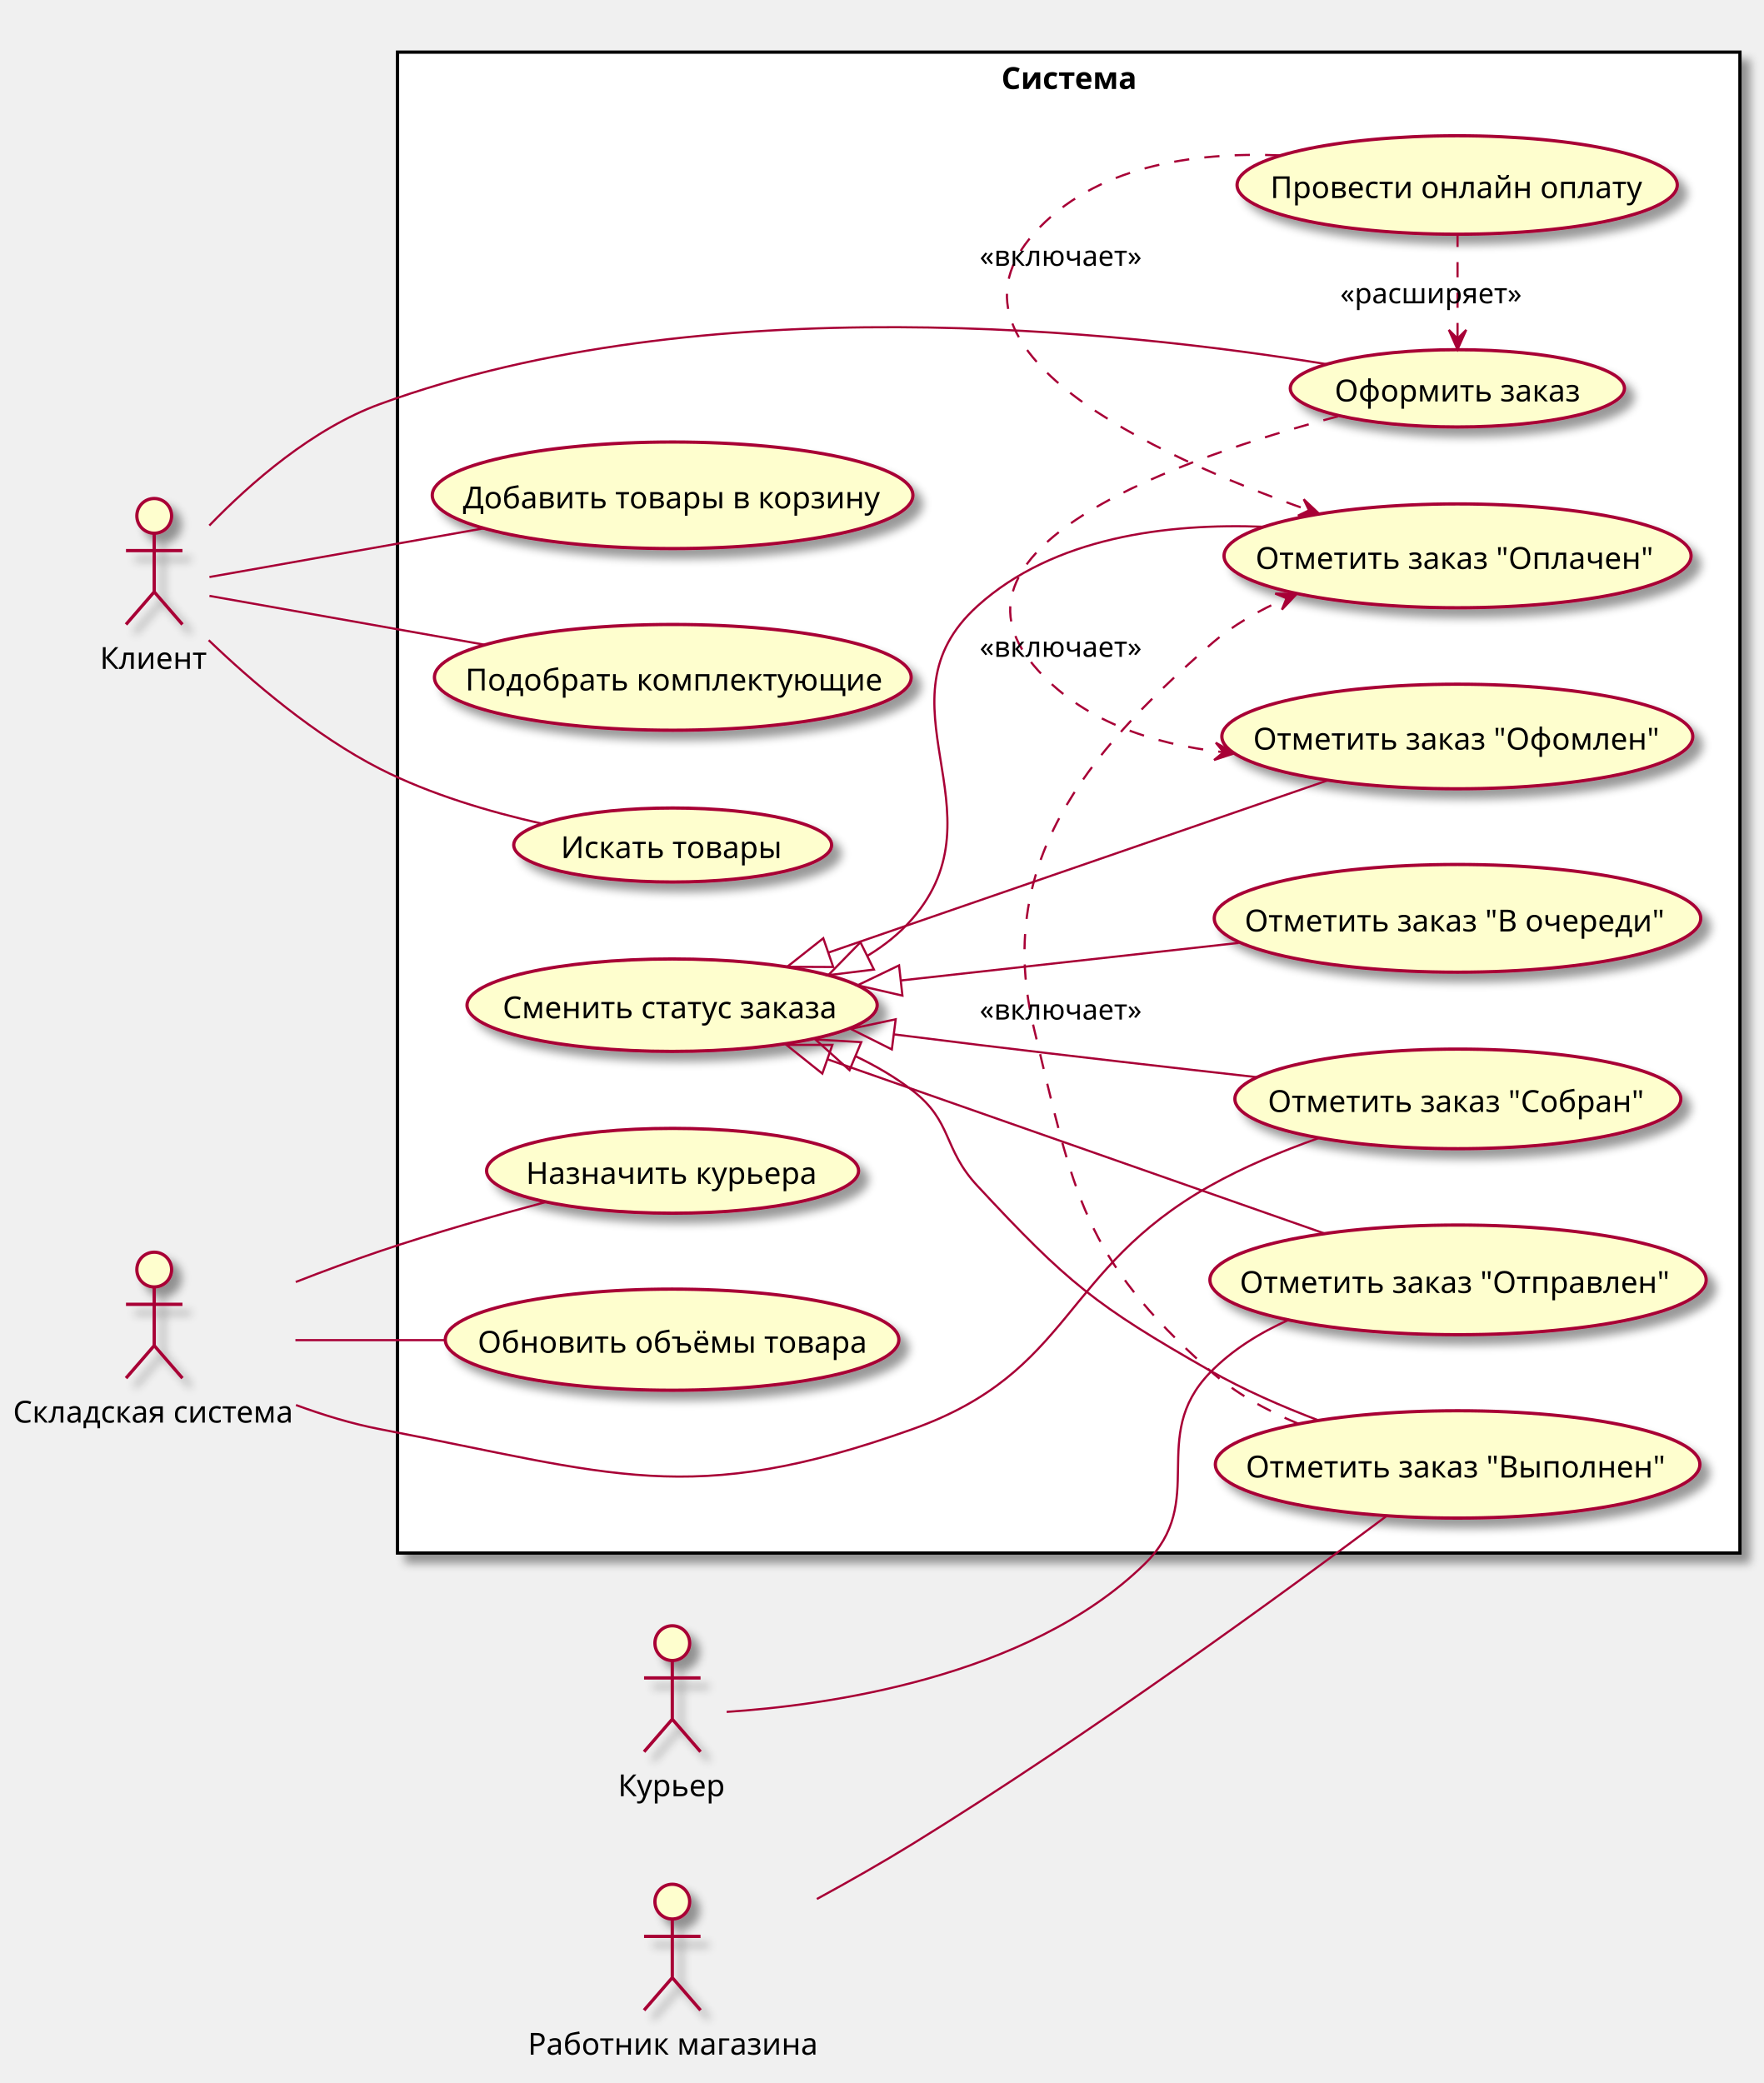
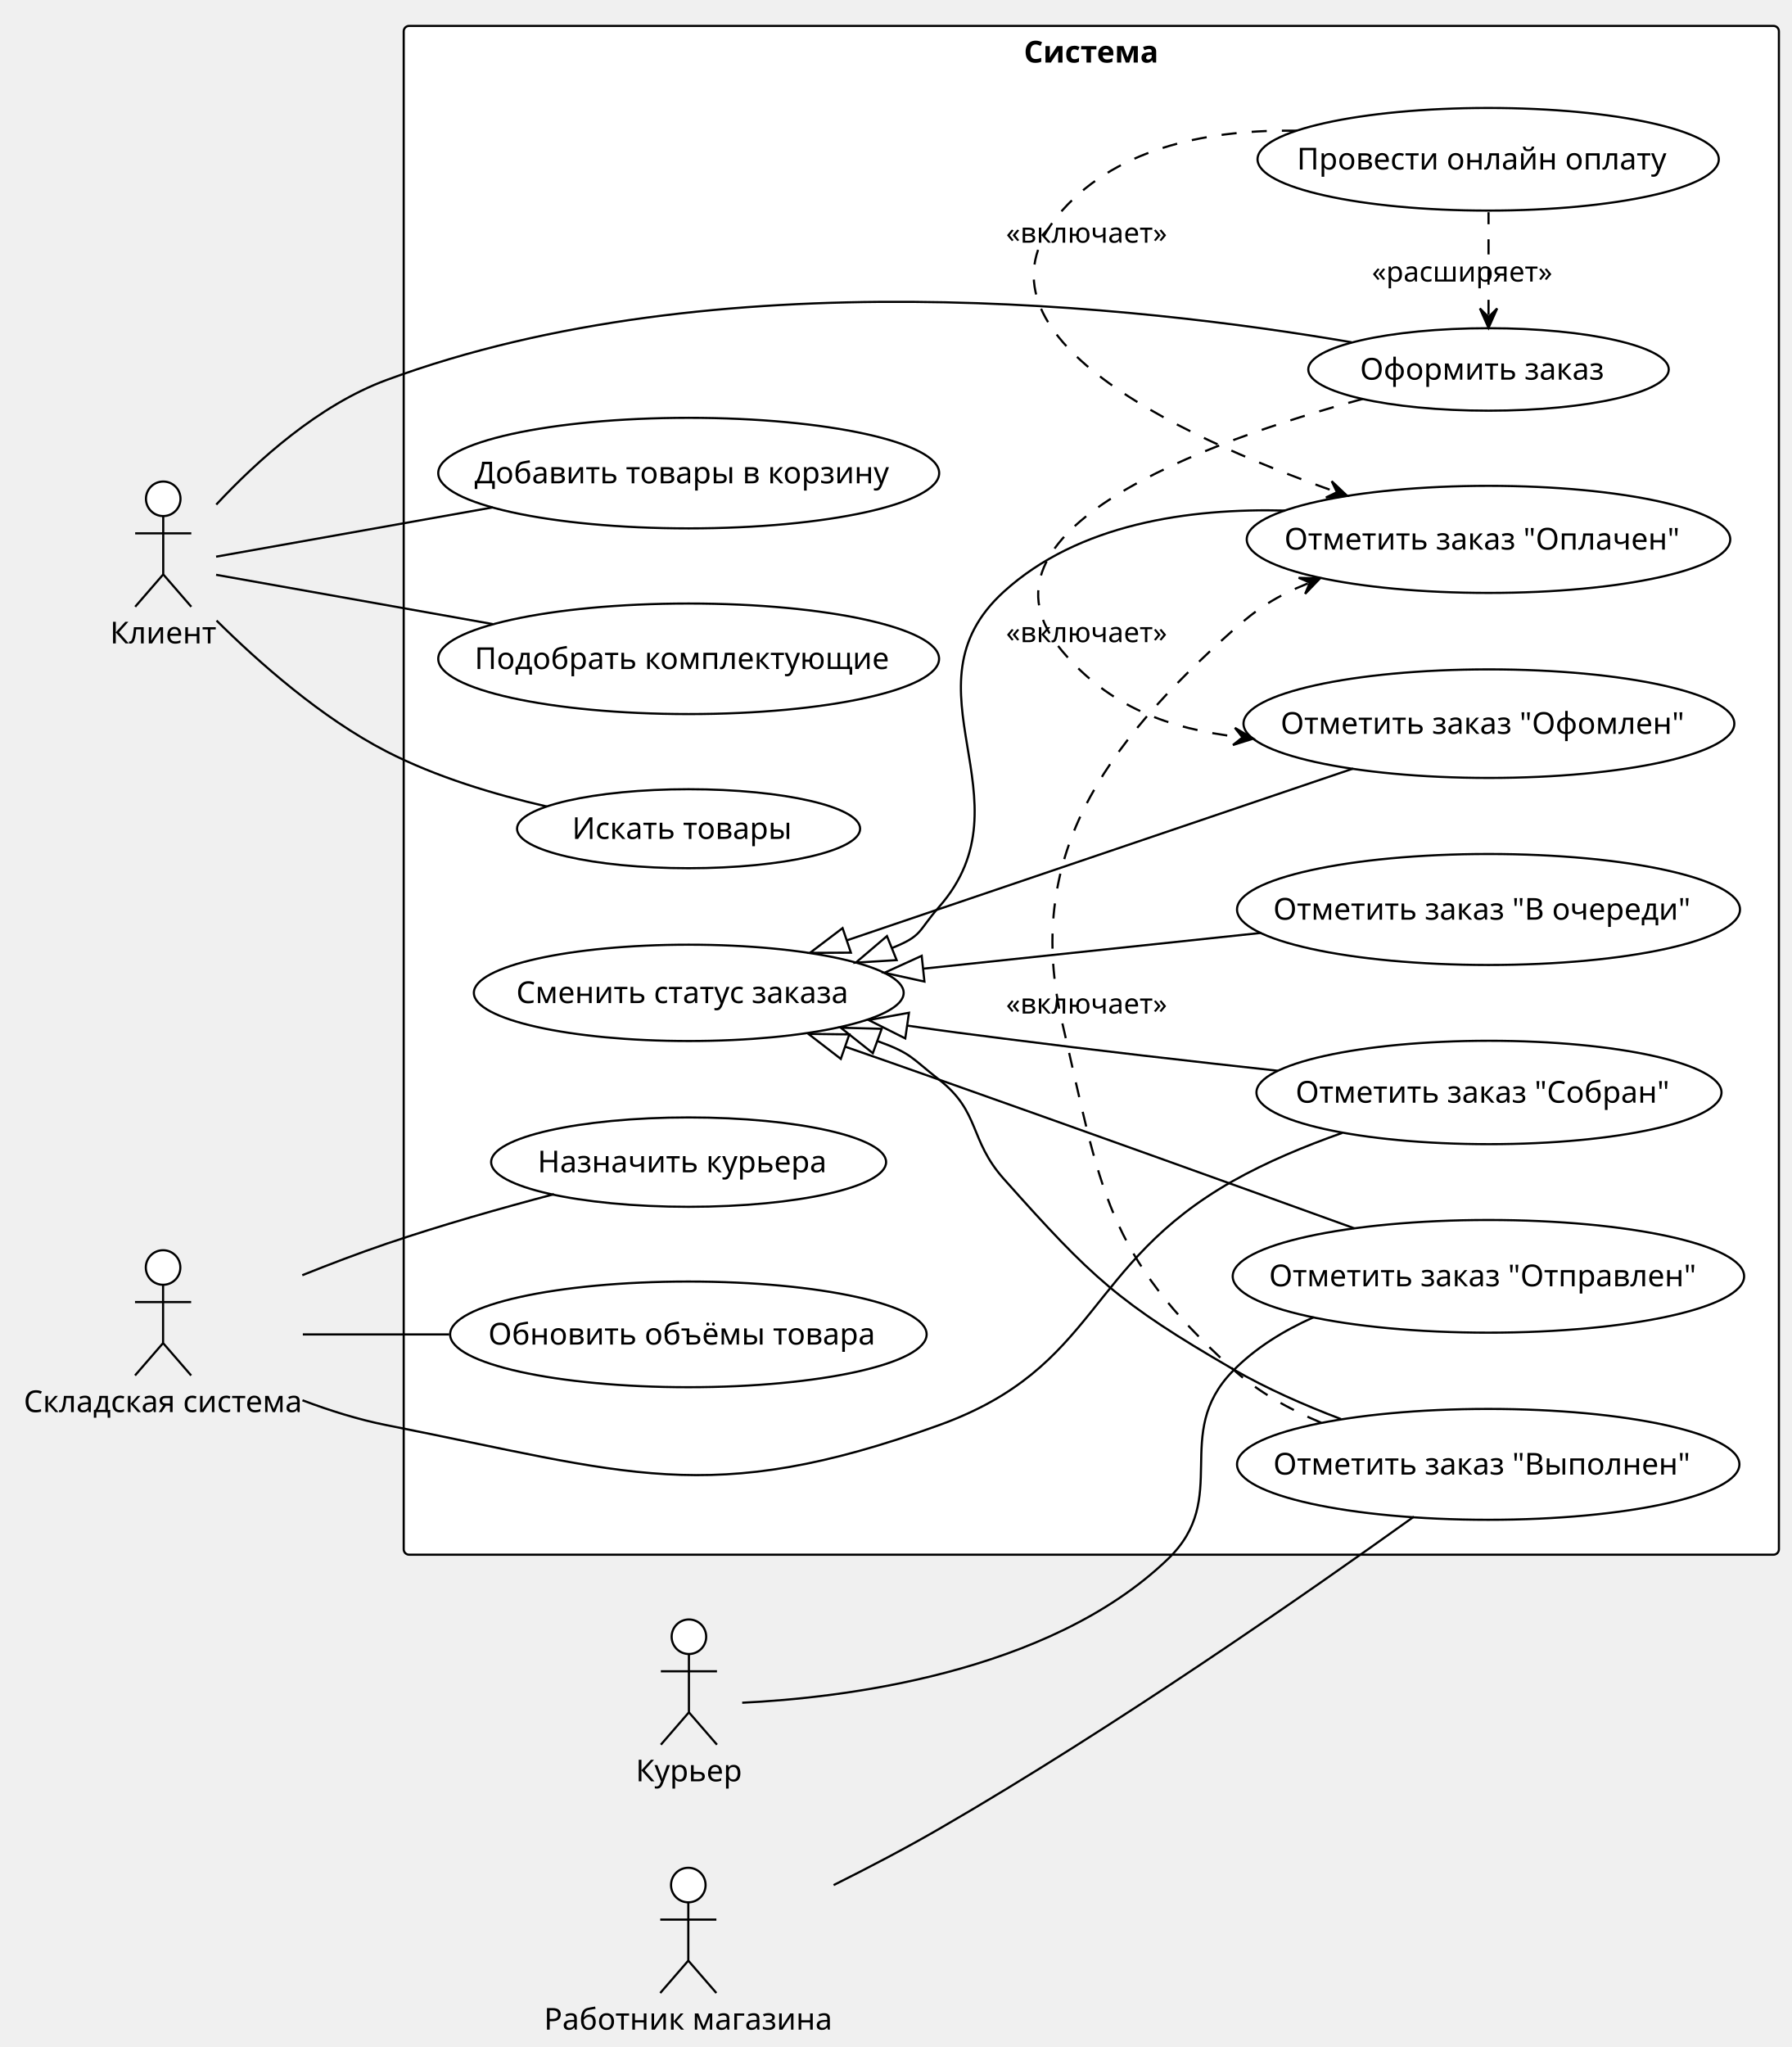
- <svg xmlns="http://www.w3.org/2000/svg" contentScriptType="application/ecmascript" contentStyleType="text/css" height="959px" preserveAspectRatio="none" style="width:812px;height:959px;" version="1.1" viewBox="0 0 812 959" width="812px" zoomAndPan="magnify">
-   <defs>
-     <filter height="300%" id="f1m603jw2felp7" width="300%" x="-1" y="-1">
-       <feGaussianBlur result="blurOut" stdDeviation="2.0" />
-       <feColorMatrix in="blurOut" result="blurOut2" type="matrix" values="0 0 0 0 0 0 0 0 0 0 0 0 0 0 0 0 0 0 .4 0" />
-       <feOffset dx="4.0" dy="4.0" in="blurOut2" result="blurOut3" />
-       <feBlend in="SourceGraphic" in2="blurOut3" mode="normal" />
-     </filter>
-   </defs>
+ <svg xmlns="http://www.w3.org/2000/svg" contentStyleType="text/css" height="948px" preserveAspectRatio="none" style="width:830px;height:948px;background:#FFFFFF;" version="1.1" viewBox="0 0 830 948" width="830px" zoomAndPan="magnify">
+   <defs />
  <g>
-     <rect fill="#FFFFFF" filter="url(#f1m603jw2felp7)" height="691" style="stroke: #000000; stroke-width: 1.5;" width="618" x="183" y="24" />
-     <text fill="#000000" font-family="sans-serif" font-size="14" font-weight="bold" lengthAdjust="spacingAndGlyphs" textLength="62" x="461" y="40.966">Система</text>
-     <ellipse cx="309.676" cy="389.035" fill="#FEFECE" filter="url(#f1m603jw2felp7)" rx="73.176" ry="17.035" style="stroke: #A80036; stroke-width: 1.5;" />
-     <text fill="#000000" font-family="sans-serif" font-size="14" lengthAdjust="spacingAndGlyphs" textLength="103" x="258.176" y="395.069">Искать товары</text>
-     <ellipse cx="670.923" cy="178.785" fill="#FEFECE" filter="url(#f1m603jw2felp7)" rx="76.923" ry="17.785" style="stroke: #A80036; stroke-width: 1.5;" />
-     <text fill="#000000" font-family="sans-serif" font-size="14" lengthAdjust="spacingAndGlyphs" textLength="113" x="614.423" y="184.819">Оформить заказ</text>
-     <ellipse cx="309.636" cy="539.027" fill="#FEFECE" filter="url(#f1m603jw2felp7)" rx="85.636" ry="19.527" style="stroke: #A80036; stroke-width: 1.5;" />
-     <text fill="#000000" font-family="sans-serif" font-size="14" lengthAdjust="spacingAndGlyphs" textLength="135" x="242.136" y="545.061">Назначить курьера</text>
-     <ellipse cx="309.403" cy="616.781" fill="#FEFECE" filter="url(#f1m603jw2felp7)" rx="104.403" ry="23.281" style="stroke: #A80036; stroke-width: 1.5;" />
-     <text fill="#000000" font-family="sans-serif" font-size="14" lengthAdjust="spacingAndGlyphs" textLength="179" x="219.903" y="622.815">Обновить объёмы товара</text>
-     <ellipse cx="309.413" cy="462.783" fill="#FEFECE" filter="url(#f1m603jw2felp7)" rx="94.413" ry="21.283" style="stroke: #A80036; stroke-width: 1.5;" />
-     <text fill="#000000" font-family="sans-serif" font-size="14" lengthAdjust="spacingAndGlyphs" textLength="156" x="231.413" y="468.817">Сменить статус заказа</text>
-     <ellipse cx="309.632" cy="228.026" fill="#FEFECE" filter="url(#f1m603jw2felp7)" rx="110.632" ry="24.526" style="stroke: #A80036; stroke-width: 1.5;" />
-     <text fill="#000000" font-family="sans-serif" font-size="14" lengthAdjust="spacingAndGlyphs" textLength="193" x="213.132" y="234.06">Добавить товары в корзину</text>
-     <ellipse cx="309.736" cy="311.847" fill="#FEFECE" filter="url(#f1m603jw2felp7)" rx="109.736" ry="24.347" style="stroke: #A80036; stroke-width: 1.5;" />
-     <text fill="#000000" font-family="sans-serif" font-size="14" lengthAdjust="spacingAndGlyphs" textLength="191" x="214.236" y="317.881">Подобрать комплектующие</text>
-     <ellipse cx="670.828" cy="85.166" fill="#FEFECE" filter="url(#f1m603jw2felp7)" rx="101.328" ry="22.666" style="stroke: #A80036; stroke-width: 1.5;" />
-     <text fill="#000000" font-family="sans-serif" font-size="14" lengthAdjust="spacingAndGlyphs" textLength="172" x="584.828" y="91.2">Провести онлайн оплату</text>
-     <ellipse cx="670.896" cy="339.079" fill="#FEFECE" filter="url(#f1m603jw2felp7)" rx="108.396" ry="24.079" style="stroke: #A80036; stroke-width: 1.5;" />
-     <text fill="#000000" font-family="sans-serif" font-size="14" lengthAdjust="spacingAndGlyphs" textLength="188" x="576.896" y="345.113">Отметить заказ "Офомлен"</text>
-     <ellipse cx="671.005" cy="255.901" fill="#FEFECE" filter="url(#f1m603jw2felp7)" rx="107.505" ry="23.901" style="stroke: #A80036; stroke-width: 1.5;" />
-     <text fill="#000000" font-family="sans-serif" font-size="14" lengthAdjust="spacingAndGlyphs" textLength="186" x="578.005" y="261.935">Отметить заказ "Оплачен"</text>
-     <ellipse cx="670.979" cy="422.796" fill="#FEFECE" filter="url(#f1m603jw2felp7)" rx="111.979" ry="24.796" style="stroke: #A80036; stroke-width: 1.5;" />
-     <text fill="#000000" font-family="sans-serif" font-size="14" lengthAdjust="spacingAndGlyphs" textLength="196" x="572.979" y="428.83">Отметить заказ "В очереди"</text>
-     <ellipse cx="671.143" cy="505.928" fill="#FEFECE" filter="url(#f1m603jw2felp7)" rx="102.643" ry="22.928" style="stroke: #A80036; stroke-width: 1.5;" />
-     <text fill="#000000" font-family="sans-serif" font-size="14" lengthAdjust="spacingAndGlyphs" textLength="175" x="583.643" y="511.962">Отметить заказ "Собран"</text>
-     <ellipse cx="671.232" cy="589.246" fill="#FEFECE" filter="url(#f1m603jw2felp7)" rx="114.233" ry="25.247" style="stroke: #A80036; stroke-width: 1.5;" />
-     <text fill="#000000" font-family="sans-serif" font-size="14" lengthAdjust="spacingAndGlyphs" textLength="201" x="570.732" y="595.28">Отметить заказ "Отправлен"</text>
-     <ellipse cx="671.029" cy="674.206" fill="#FEFECE" filter="url(#f1m603jw2felp7)" rx="111.529" ry="24.706" style="stroke: #A80036; stroke-width: 1.5;" />
-     <text fill="#000000" font-family="sans-serif" font-size="14" lengthAdjust="spacingAndGlyphs" textLength="195" x="573.529" y="680.24">Отметить заказ "Выполнен"</text>
-     <ellipse cx="71" cy="237.5" fill="#FEFECE" filter="url(#f1m603jw2felp7)" rx="8" ry="8" style="stroke: #A80036; stroke-width: 1.5;" />
-     <path d="M71,245.5 L71,272.5 M58,253.5 L84,253.5 M71,272.5 L58,287.5 M71,272.5 L84,287.5 " fill="none" filter="url(#f1m603jw2felp7)" style="stroke: #A80036; stroke-width: 1.5;" />
-     <text fill="#000000" font-family="sans-serif" font-size="14" lengthAdjust="spacingAndGlyphs" textLength="50" x="46" y="307.966">Клиент</text>
-     <ellipse cx="71" cy="584.5" fill="#FEFECE" filter="url(#f1m603jw2felp7)" rx="8" ry="8" style="stroke: #A80036; stroke-width: 1.5;" />
-     <path d="M71,592.5 L71,619.5 M58,600.5 L84,600.5 M71,619.5 L58,634.5 M71,619.5 L84,634.5 " fill="none" filter="url(#f1m603jw2felp7)" style="stroke: #A80036; stroke-width: 1.5;" />
-     <text fill="#000000" font-family="sans-serif" font-size="14" lengthAdjust="spacingAndGlyphs" textLength="130" x="6" y="654.966">Складская система</text>
-     <ellipse cx="309.5" cy="756.5" fill="#FEFECE" filter="url(#f1m603jw2felp7)" rx="8" ry="8" style="stroke: #A80036; stroke-width: 1.5;" />
-     <path d="M309.5,764.5 L309.5,791.5 M296.5,772.5 L322.5,772.5 M309.5,791.5 L296.5,806.5 M309.5,791.5 L322.5,806.5 " fill="none" filter="url(#f1m603jw2felp7)" style="stroke: #A80036; stroke-width: 1.5;" />
-     <text fill="#000000" font-family="sans-serif" font-size="14" lengthAdjust="spacingAndGlyphs" textLength="50" x="284.5" y="826.966">Курьер</text>
-     <ellipse cx="309.5" cy="875.5" fill="#FEFECE" filter="url(#f1m603jw2felp7)" rx="8" ry="8" style="stroke: #A80036; stroke-width: 1.5;" />
-     <path d="M309.5,883.5 L309.5,910.5 M296.5,891.5 L322.5,891.5 M309.5,910.5 L296.5,925.5 M309.5,910.5 L322.5,925.5 " fill="none" filter="url(#f1m603jw2felp7)" style="stroke: #A80036; stroke-width: 1.5;" />
-     <text fill="#000000" font-family="sans-serif" font-size="14" lengthAdjust="spacingAndGlyphs" textLength="133" x="243" y="945.966">Работник магазина</text>
-     <path d="M96.07,294.74 C115.69,313.56 144.97,338.73 175,354 C198.07,365.73 225.43,373.79 249.36,379.19 " fill="none" id="client-do_search" style="stroke: #A80036; stroke-width: 1.0;" />
-     <path d="M96.37,241.95 C115.49,222.18 143.99,197.29 175,186 C324.21,131.68 515.86,152.12 610.99,167.7 " fill="none" id="client-do_order" style="stroke: #A80036; stroke-width: 1.0;" />
-     <path d="M96.42,265.66 C126.1,260.39 177.79,251.21 222.71,243.23 " fill="none" id="client-do_basket" style="stroke: #A80036; stroke-width: 1.0;" />
-     <path d="M96.42,274.34 C126.22,279.63 178.21,288.86 223.25,296.86 " fill="none" id="client-do_components" style="stroke: #A80036; stroke-width: 1.0;" />
-     <path d="M136.16,590.22 C148.94,585.24 162.32,580.27 175,576 C199.73,567.68 227.48,559.76 251.25,553.41 " fill="none" id="storage-do_select_cuirer" style="stroke: #A80036; stroke-width: 1.0;" />
-     <path d="M136,617 C157.2,617 181.38,617 204.78,617 " fill="none" id="storage-do_update_counts" style="stroke: #A80036; stroke-width: 1.0;" />
-     <path d="M136.26,646.87 C148.85,651.49 162.15,655.54 175,658 C281.94,678.5 317.44,694.59 420,658 C494.07,631.57 488.47,584.58 557,546 C572.5,537.27 590.26,529.91 607.03,523.98 " fill="none" id="storage-do_state_built" style="stroke: #A80036; stroke-width: 1.0;" />
-     <path d="M334.53,788.14 C378.67,785.26 473.05,772.88 527,720 C556.51,691.08 528.3,661.73 557,632 C567.13,621.51 580.09,613.54 593.6,607.5 " fill="none" id="cuirer-do_state_sent" style="stroke: #A80036; stroke-width: 1.0;" />
-     <path d="M376.06,874.29 C390.7,866.31 406.03,857.61 420,849 C501.4,798.81 592.3,732.4 638.83,697.59 " fill="none" id="salesman-do_state_completed" style="stroke: #A80036; stroke-width: 1.0;" />
-     <path d="M615.99,191.67 C543.18,210.93 429.2,251.26 476,306.5 C497.37,331.73 530.28,342.57 563.01,346.28 " fill="none" id="do_order-&gt;do_state_registered" style="stroke: #A80036; stroke-width: 1.0; stroke-dasharray: 7.0,7.0;" />
-     <polygon fill="#A80036" points="568.26,346.82,559.706,341.939,563.285,346.32,558.905,349.899,568.26,346.82" style="stroke: #A80036; stroke-width: 1.0;" />
-     <text fill="#000000" font-family="sans-serif" font-size="13" lengthAdjust="spacingAndGlyphs" textLength="75" x="451" y="302.397">«включает»</text>
-     <path d="M671,155.69 C671,141.04 671,122.25 671,107.72 " fill="none" id="do_order&lt;-do_pay" style="stroke: #A80036; stroke-width: 1.0; stroke-dasharray: 7.0,7.0;" />
-     <polygon fill="#A80036" points="671,160.88,675,151.88,671,155.88,667,151.88,671,160.88" style="stroke: #A80036; stroke-width: 1.0;" />
-     <text fill="#000000" font-family="sans-serif" font-size="13" lengthAdjust="spacingAndGlyphs" textLength="83" x="617" y="139.647">«расширяет»</text>
-     <path d="M589.39,71.53 C549.25,69.9 503.66,76.46 476,107.5 C428.07,161.28 528.8,208.87 602.54,234.94 " fill="none" id="do_pay-&gt;do_state_prushcased" style="stroke: #A80036; stroke-width: 1.0; stroke-dasharray: 7.0,7.0;" />
-     <polygon fill="#A80036" points="607.35,236.62,600.186,229.862,602.633,234.962,597.533,237.409,607.35,236.62" style="stroke: #A80036; stroke-width: 1.0;" />
-     <text fill="#000000" font-family="sans-serif" font-size="13" lengthAdjust="spacingAndGlyphs" textLength="75" x="451" y="122.397">«включает»</text>
-     <path d="M597.78,655.5 C583.14,649.41 568.68,641.42 557,631 C498.25,578.61 494.52,550 476,473.5 C457.78,398.24 499.05,347.88 557,297 C567.21,288.04 579.52,280.99 592.22,275.46 " fill="none" id="do_state_completed-&gt;do_state_prushcased" style="stroke: #A80036; stroke-width: 1.0; stroke-dasharray: 7.0,7.0;" />
-     <polygon fill="#A80036" points="596.91,273.49,587.064,273.27,592.297,275.418,590.149,280.651,596.91,273.49" style="stroke: #A80036; stroke-width: 1.0;" />
-     <text fill="#000000" font-family="sans-serif" font-size="13" lengthAdjust="spacingAndGlyphs" textLength="75" x="451" y="469.397">«включает»</text>
-     <path d="M381.3,438.58 C448.62,415.36 548.67,380.85 611.56,359.16 " fill="none" id="do_state&lt;-do_state_registered" style="stroke: #A80036; stroke-width: 1.0;" />
-     <polygon fill="none" points="383.58,445.2,362.39,445.1,379.01,431.96,383.58,445.2" style="stroke: #A80036; stroke-width: 1.0;" />
-     <path d="M399.47,439.97 C407.15,435.32 414.19,429.72 420,423 C462.76,373.55 401.49,322.83 450,279 C485.05,247.33 537.2,240.79 581.94,242.53 " fill="none" id="do_state&lt;-do_state_prushcased" style="stroke: #A80036; stroke-width: 1.0;" />
-     <polygon fill="none" points="402.32,446.37,381.29,448.97,396.11,433.82,402.32,446.37" style="stroke: #A80036; stroke-width: 1.0;" />
-     <path d="M414.81,451.39 C463.79,445.94 521.9,439.48 570.28,434.1 " fill="none" id="do_state&lt;-do_state_chained" style="stroke: #A80036; stroke-width: 1.0;" />
-     <polygon fill="none" points="415.44,458.37,394.79,453.62,413.89,444.45,415.44,458.37" style="stroke: #A80036; stroke-width: 1.0;" />
-     <path d="M411.67,476.24 C424.57,477.87 437.59,479.49 450,481 C492.26,486.13 539.13,491.5 578.71,495.94 " fill="none" id="do_state&lt;-do_state_built" style="stroke: #A80036; stroke-width: 1.0;" />
-     <polygon fill="none" points="410.57,483.15,391.62,473.68,412.34,469.27,410.57,483.15" style="stroke: #A80036; stroke-width: 1.0;" />
-     <path d="M381.15,487.76 C447.77,511.11 546.54,545.73 609.58,567.82 " fill="none" id="do_state&lt;-do_state_sent" style="stroke: #A80036; stroke-width: 1.0;" />
-     <polygon fill="none" points="378.57,494.27,362.01,481.05,383.2,481.06,378.57,494.27" style="stroke: #A80036; stroke-width: 1.0;" />
-     <path d="M393.96,486.32 C403.21,490.73 412.12,495.92 420,502 C438.74,516.46 433.88,528.67 450,546 C491.35,590.48 504.22,600.96 557,631 C572.51,639.83 590.17,647.53 606.86,653.89 " fill="none" id="do_state&lt;-do_state_completed" style="stroke: #A80036; stroke-width: 1.0;" />
-     <polygon fill="none" points="391.1,492.71,375.34,478.55,396.49,479.79,391.1,492.71" style="stroke: #A80036; stroke-width: 1.0;" />
+     <g id="cluster_Система">
+       <rect fill="#FFFFFF" height="708" rx="2.5" ry="2.5" style="stroke:#000000;stroke-width:1.0;" width="637" x="187" y="12" />
+       <text fill="#000000" font-family="Hack" font-size="14" font-weight="bold" lengthAdjust="spacing" textLength="62.482" x="474.259" y="28.966">Система</text>
+     </g>
+     <g id="elem_do_search">
+       <ellipse cx="318.958" cy="383.792" fill="#FFFFFF" rx="79.458" ry="18.292" style="stroke:#000000;stroke-width:1.0;" />
+       <text fill="#000000" font-family="Hack" font-size="14" lengthAdjust="spacing" textLength="101.906" x="265.005" y="388.524">Искать товары</text>
+     </g>
+     <g id="elem_do_order">
+       <ellipse cx="689.492" cy="171.098" fill="#FFFFFF" rx="83.492" ry="19.098" style="stroke:#000000;stroke-width:1.0;" />
+       <text fill="#000000" font-family="Hack" font-size="14" lengthAdjust="spacing" textLength="113.064" x="629.96" y="175.831">Оформить заказ</text>
+     </g>
+     <g id="elem_do_select_cuirer">
+       <ellipse cx="318.974" cy="538.195" fill="#FFFFFF" rx="91.474" ry="20.695" style="stroke:#000000;stroke-width:1.0;" />
+       <text fill="#000000" font-family="Hack" font-size="14" lengthAdjust="spacing" textLength="133.895" x="249.026" y="542.928">Назначить курьера</text>
+     </g>
+     <g id="elem_do_update_counts">
+       <ellipse cx="318.861" cy="617.972" fill="#FFFFFF" rx="110.361" ry="24.472" style="stroke:#000000;stroke-width:1.0;" />
+       <text fill="#000000" font-family="Hack" font-size="14" lengthAdjust="spacing" textLength="179.381" x="226.171" y="622.705">Обновить объёмы товара</text>
+     </g>
+     <g id="elem_do_state">
+       <ellipse cx="319.042" cy="459.808" fill="#FFFFFF" rx="99.542" ry="22.308" style="stroke:#000000;stroke-width:1.0;" />
+       <text fill="#000000" font-family="Hack" font-size="14" lengthAdjust="spacing" textLength="153.817" x="239.133" y="464.541">Сменить статус заказа</text>
+     </g>
+     <g id="elem_do_basket">
+       <ellipse cx="319.017" cy="219.103" fill="#FFFFFF" rx="116.017" ry="25.603" style="stroke:#000000;stroke-width:1.0;" />
+       <text fill="#000000" font-family="Hack" font-size="14" lengthAdjust="spacing" textLength="192.373" x="219.831" y="223.836">Добавить товары в корзину</text>
+     </g>
+     <g id="elem_do_components">
+       <ellipse cx="318.993" cy="305.099" fill="#FFFFFF" rx="115.993" ry="25.599" style="stroke:#000000;stroke-width:1.0;" />
+       <text fill="#000000" font-family="Hack" font-size="14" lengthAdjust="spacing" textLength="192.317" x="219.834" y="309.832">Подобрать комплектующие</text>
+     </g>
+     <g id="elem_do_pay">
+       <ellipse cx="689.329" cy="73.766" fill="#FFFFFF" rx="106.829" ry="23.766" style="stroke:#000000;stroke-width:1.0;" />
+       <text fill="#000000" font-family="Hack" font-size="14" lengthAdjust="spacing" textLength="171.149" x="600.754" y="78.499">Провести онлайн оплату</text>
+     </g>
+     <g id="elem_do_state_registered">
+       <ellipse cx="689.678" cy="335.136" fill="#FFFFFF" rx="113.678" ry="25.136" style="stroke:#000000;stroke-width:1.0;" />
+       <text fill="#000000" font-family="Hack" font-size="14" lengthAdjust="spacing" textLength="187.025" x="593.165" y="339.868">Отметить заказ "Офомлен"</text>
+     </g>
+     <g id="elem_do_state_prushcased">
+       <ellipse cx="689.485" cy="249.797" fill="#FFFFFF" rx="111.985" ry="24.797" style="stroke:#000000;stroke-width:1.0;" />
+       <text fill="#000000" font-family="Hack" font-size="14" lengthAdjust="spacing" textLength="183.133" x="594.918" y="254.53">Отметить заказ "Оплачен"</text>
+     </g>
+     <g id="elem_do_state_chained">
+       <ellipse cx="689.49" cy="421.198" fill="#FFFFFF" rx="116.49" ry="25.698" style="stroke:#000000;stroke-width:1.0;" />
+       <text fill="#000000" font-family="Hack" font-size="14" lengthAdjust="spacing" textLength="193.451" x="589.765" y="425.931">Отметить заказ "В очереди"</text>
+     </g>
+     <g id="elem_do_state_built">
+       <ellipse cx="689.708" cy="505.942" fill="#FFFFFF" rx="107.708" ry="23.942" style="stroke:#000000;stroke-width:1.0;" />
+       <text fill="#000000" font-family="Hack" font-size="14" lengthAdjust="spacing" textLength="173.207" x="600.104" y="510.675">Отметить заказ "Собран"</text>
+     </g>
+     <g id="elem_do_state_sent">
+       <ellipse cx="689.447" cy="591.089" fill="#FFFFFF" rx="118.447" ry="26.089" style="stroke:#000000;stroke-width:1.0;" />
+       <text fill="#000000" font-family="Hack" font-size="14" lengthAdjust="spacing" textLength="197.889" x="587.814" y="595.705">Отметить заказ "Отправлен"</text>
+     </g>
+     <g id="elem_do_state_completed">
+       <ellipse cx="689.355" cy="678.171" fill="#FFFFFF" rx="116.355" ry="25.671" style="stroke:#000000;stroke-width:1.0;" />
+       <text fill="#000000" font-family="Hack" font-size="14" lengthAdjust="spacing" textLength="193.143" x="589.784" y="682.904">Отметить заказ "Выполнен"</text>
+     </g>
+     <g id="elem_client">
+       <ellipse cx="75.612" cy="231" fill="#FFFFFF" rx="8" ry="8" style="stroke:#000000;stroke-width:1.0;" />
+       <path d="M75.612,239 L75.612,266 M62.612,247 L88.612,247 M75.612,266 L62.612,281 M75.612,266 L88.612,281 " fill="none" style="stroke:#000000;stroke-width:1.0;" />
+       <text fill="#000000" font-family="Hack" font-size="14" lengthAdjust="spacing" textLength="49.224" x="51" y="297.966">Клиент</text>
+     </g>
+     <g id="elem_storage">
+       <ellipse cx="75.54" cy="587" fill="#FFFFFF" rx="8" ry="8" style="stroke:#000000;stroke-width:1.0;" />
+       <path d="M75.54,595 L75.54,622 M62.54,603 L88.54,603 M75.54,622 L62.54,637 M75.54,622 L88.54,637 " fill="none" style="stroke:#000000;stroke-width:1.0;" />
+       <text fill="#000000" font-family="Hack" font-size="14" lengthAdjust="spacing" textLength="129.079" x="11" y="653.966">Складская система</text>
+     </g>
+     <g id="elem_cuirer">
+       <ellipse cx="319.112" cy="758" fill="#FFFFFF" rx="8" ry="8" style="stroke:#000000;stroke-width:1.0;" />
+       <path d="M319.112,766 L319.112,793 M306.112,774 L332.112,774 M319.112,793 L306.112,808 M319.112,793 L332.112,808 " fill="none" style="stroke:#000000;stroke-width:1.0;" />
+       <text fill="#000000" font-family="Hack" font-size="14" lengthAdjust="spacing" textLength="49.224" x="294.5" y="824.966">Курьер</text>
+     </g>
+     <g id="elem_salesman">
+       <ellipse cx="318.829" cy="873" fill="#FFFFFF" rx="8" ry="8" style="stroke:#000000;stroke-width:1.0;" />
+       <path d="M318.829,881 L318.829,908 M305.829,889 L331.829,889 M318.829,908 L305.829,923 M318.829,908 L331.829,923 " fill="none" style="stroke:#000000;stroke-width:1.0;" />
+       <text fill="#000000" font-family="Hack" font-size="14" lengthAdjust="spacing" textLength="133.657" x="252" y="939.966">Работник магазина</text>
+     </g>
+     <g id="link_client_do_search">
+       <path d="M100.31,287.39 C119.75,306.68 148.85,332.47 179,348 C201.94,359.82 229.05,367.96 253.21,373.48 " fill="none" id="client-do_search" style="stroke:#000000;stroke-width:1.0;" />
+     </g>
+     <g id="link_client_do_order">
+       <path d="M100.17,233.68 C119.11,213.36 147.62,187.59 179,176 C331.47,119.66 527.55,141.62 626.09,158.51 " fill="none" id="client-do_order" style="stroke:#000000;stroke-width:1.0;" />
+     </g>
+     <g id="link_client_do_basket">
+       <path d="M100.1,257.8 C129.71,252.53 182.2,243.18 228.25,234.98 " fill="none" id="client-do_basket" style="stroke:#000000;stroke-width:1.0;" />
+     </g>
+     <g id="link_client_do_components">
+       <path d="M100.1,266.2 C129.71,271.47 182.2,280.82 228.25,289.02 " fill="none" id="client-do_components" style="stroke:#000000;stroke-width:1.0;" />
+     </g>
+     <g id="link_storage_do_select_cuirer">
+       <path d="M140.02,590.57 C152.82,585.44 166.26,580.34 179,576 C204.11,567.46 232.25,559.48 256.62,553.05 " fill="none" id="storage-do_select_cuirer" style="stroke:#000000;stroke-width:1.0;" />
+     </g>
+     <g id="link_storage_do_update_counts">
+       <path d="M140.27,618 C161.09,618 184.84,618 208.06,618 " fill="none" id="storage-do_update_counts" style="stroke:#000000;stroke-width:1.0;" />
+     </g>
+     <g id="link_storage_do_state_built">
+       <path d="M140.11,648.49 C152.73,653.26 166.07,657.45 179,660 C290.63,681.98 327.99,698.66 435,660 C508.91,633.3 502.59,585.67 571,547 C586.7,538.12 604.67,530.67 621.74,524.67 " fill="none" id="storage-do_state_built" style="stroke:#000000;stroke-width:1.0;" />
+     </g>
+     <g id="link_cuirer_do_state_sent">
+       <path d="M343.79,788.56 C388.46,786.44 485.41,775.53 541,722 C570.46,693.63 542.46,664.3 571,635 C581.41,624.31 594.66,616.19 608.49,610.03 " fill="none" id="cuirer-do_state_sent" style="stroke:#000000;stroke-width:1.0;" />
+     </g>
+     <g id="link_salesman_do_state_completed">
+       <path d="M386.14,873.02 C402.34,864.94 419.47,855.98 435,847 C516.51,799.88 607.23,736.58 654.94,702.38 " fill="none" id="salesman-do_state_completed" style="stroke:#000000;stroke-width:1.0;" />
+     </g>
+     <g id="link_do_order_do_state_registered">
+       <path d="M631.27,184.74 C557.44,204.82 445.06,245.93 492,301.5 C513.71,327.21 541.259,337.588 574.549,341.398 " fill="none" id="do_order-to-do_state_registered" style="stroke:#000000;stroke-width:1.0;stroke-dasharray:7.0,7.0;" />
+       <polygon fill="#000000" points="580.51,342.08,572.023,337.083,575.542,341.512,571.114,345.031,580.51,342.08" style="stroke:#000000;stroke-width:1.0;" />
+       <text fill="#000000" font-family="Hack" font-size="13" lengthAdjust="spacing" textLength="74.763" x="466" y="297.397">«включает»</text>
+     </g>
+     <g id="link_do_order_do_pay">
+       <path d="M689.5,145.84 C689.5,130.49 689.5,114.86 689.5,98.3 " fill="none" id="do_order-backto-do_pay" style="stroke:#000000;stroke-width:1.0;stroke-dasharray:7.0,7.0;" />
+       <polygon fill="#000000" points="689.5,151.84,693.5,142.84,689.5,146.84,685.5,142.84,689.5,151.84" style="stroke:#000000;stroke-width:1.0;" />
+       <text fill="#000000" font-family="Hack" font-size="13" lengthAdjust="spacing" textLength="83.577" x="635.5" y="130.397">«расширяет»</text>
+     </g>
+     <g id="link_do_pay_do_state_prushcased">
+       <path d="M600.77,60.53 C561.64,59.92 518.6,67.55 492,97.5 C442.45,153.29 543.335,201.046 618.355,227.626 " fill="none" id="do_pay-to-do_state_prushcased" style="stroke:#000000;stroke-width:1.0;stroke-dasharray:7.0,7.0;" />
+       <polygon fill="#000000" points="624.01,229.63,616.863,222.854,619.297,227.96,614.191,230.395,624.01,229.63" style="stroke:#000000;stroke-width:1.0;" />
+       <text fill="#000000" font-family="Hack" font-size="13" lengthAdjust="spacing" textLength="74.763" x="466" y="112.397">«включает»</text>
+     </g>
+     <g id="link_do_state_completed_do_state_prushcased">
+       <path d="M612.02,658.9 C597.23,652.7 582.73,644.59 571,634 C511.99,580.72 510.02,550.94 492,473.5 C474.21,397.09 510.89,345.73 571,292 C582.55,281.67 591.251,276.097 605.831,270.177 " fill="none" id="do_state_completed-to-do_state_prushcased" style="stroke:#000000;stroke-width:1.0;stroke-dasharray:7.0,7.0;" />
+       <polygon fill="#000000" points="611.39,267.92,601.546,267.6,606.757,269.801,604.556,275.012,611.39,267.92" style="stroke:#000000;stroke-width:1.0;" />
+       <text fill="#000000" font-family="Hack" font-size="13" lengthAdjust="spacing" textLength="74.763" x="466" y="469.397">«включает»</text>
+     </g>
+     <g id="link_do_state_do_state_registered">
+       <path d="M392.216,435.506 C459.675,412.616 556.49,379.78 626.8,355.93 " fill="none" id="do_state-backto-do_state_registered" style="stroke:#000000;stroke-width:1.0;" />
+       <polygon fill="none" points="375.17,441.29,394.143,441.188,390.288,429.824,375.17,441.29" style="stroke:#000000;stroke-width:1.0;" />
+     </g>
+     <g id="link_do_state_do_state_prushcased">
+       <path d="M413.092,439.084 C427.612,433.224 424.76,431.69 435,420 C478.65,370.17 415.97,318.55 465,274 C499.59,242.57 550.72,235.3 595.35,236.45 " fill="none" id="do_state-backto-do_state_prushcased" style="stroke:#000000;stroke-width:1.0;" />
+       <polygon fill="none" points="396.4,445.82,415.337,444.647,410.846,433.519,396.4,445.82" style="stroke:#000000;stroke-width:1.0;" />
+     </g>
+     <g id="link_do_state_do_state_chained">
+       <path d="M427.57,448.616 C480.3,443.036 529.31,437.85 584.36,432.02 " fill="none" id="do_state-backto-do_state_chained" style="stroke:#000000;stroke-width:1.0;" />
+       <polygon fill="none" points="409.67,450.51,428.202,454.582,426.939,442.649,409.67,450.51" style="stroke:#000000;stroke-width:1.0;" />
+     </g>
+     <g id="link_do_state_do_state_built">
+       <path d="M420.186,474.97 C440.636,477.92 444.69,478.39 465,481 C506.53,486.33 552.5,491.58 591.88,495.88 " fill="none" id="do_state-backto-do_state_built" style="stroke:#000000;stroke-width:1.0;" />
+       <polygon fill="none" points="402.37,472.4,419.329,480.909,421.042,469.031,402.37,472.4" style="stroke:#000000;stroke-width:1.0;" />
+     </g>
+     <g id="link_do_state_do_state_sent">
+       <path d="M391.442,484.72 C410.602,491.38 415.27,493.03 435,500 C500.8,523.25 576.04,550.32 627.35,568.86 " fill="none" id="do_state-backto-do_state_sent" style="stroke:#000000;stroke-width:1.0;" />
+       <polygon fill="none" points="374.44,478.81,389.472,490.387,393.412,479.053,374.44,478.81" style="stroke:#000000;stroke-width:1.0;" />
+     </g>
+     <g id="link_do_state_do_state_completed">
+       <path d="M406.357,482.1 C422.367,487.92 421.68,489.58 435,500 C454.22,515.04 448.76,527.78 465,546 C505.74,591.71 518.03,603.28 571,634 C586.55,643.02 604.27,650.79 621.16,657.19 " fill="none" id="do_state-backto-do_state_completed" style="stroke:#000000;stroke-width:1.0;" />
+       <polygon fill="none" points="389.44,475.95,404.307,487.739,408.407,476.461,389.44,475.95" style="stroke:#000000;stroke-width:1.0;" />
+     </g>
  </g>
</svg>
